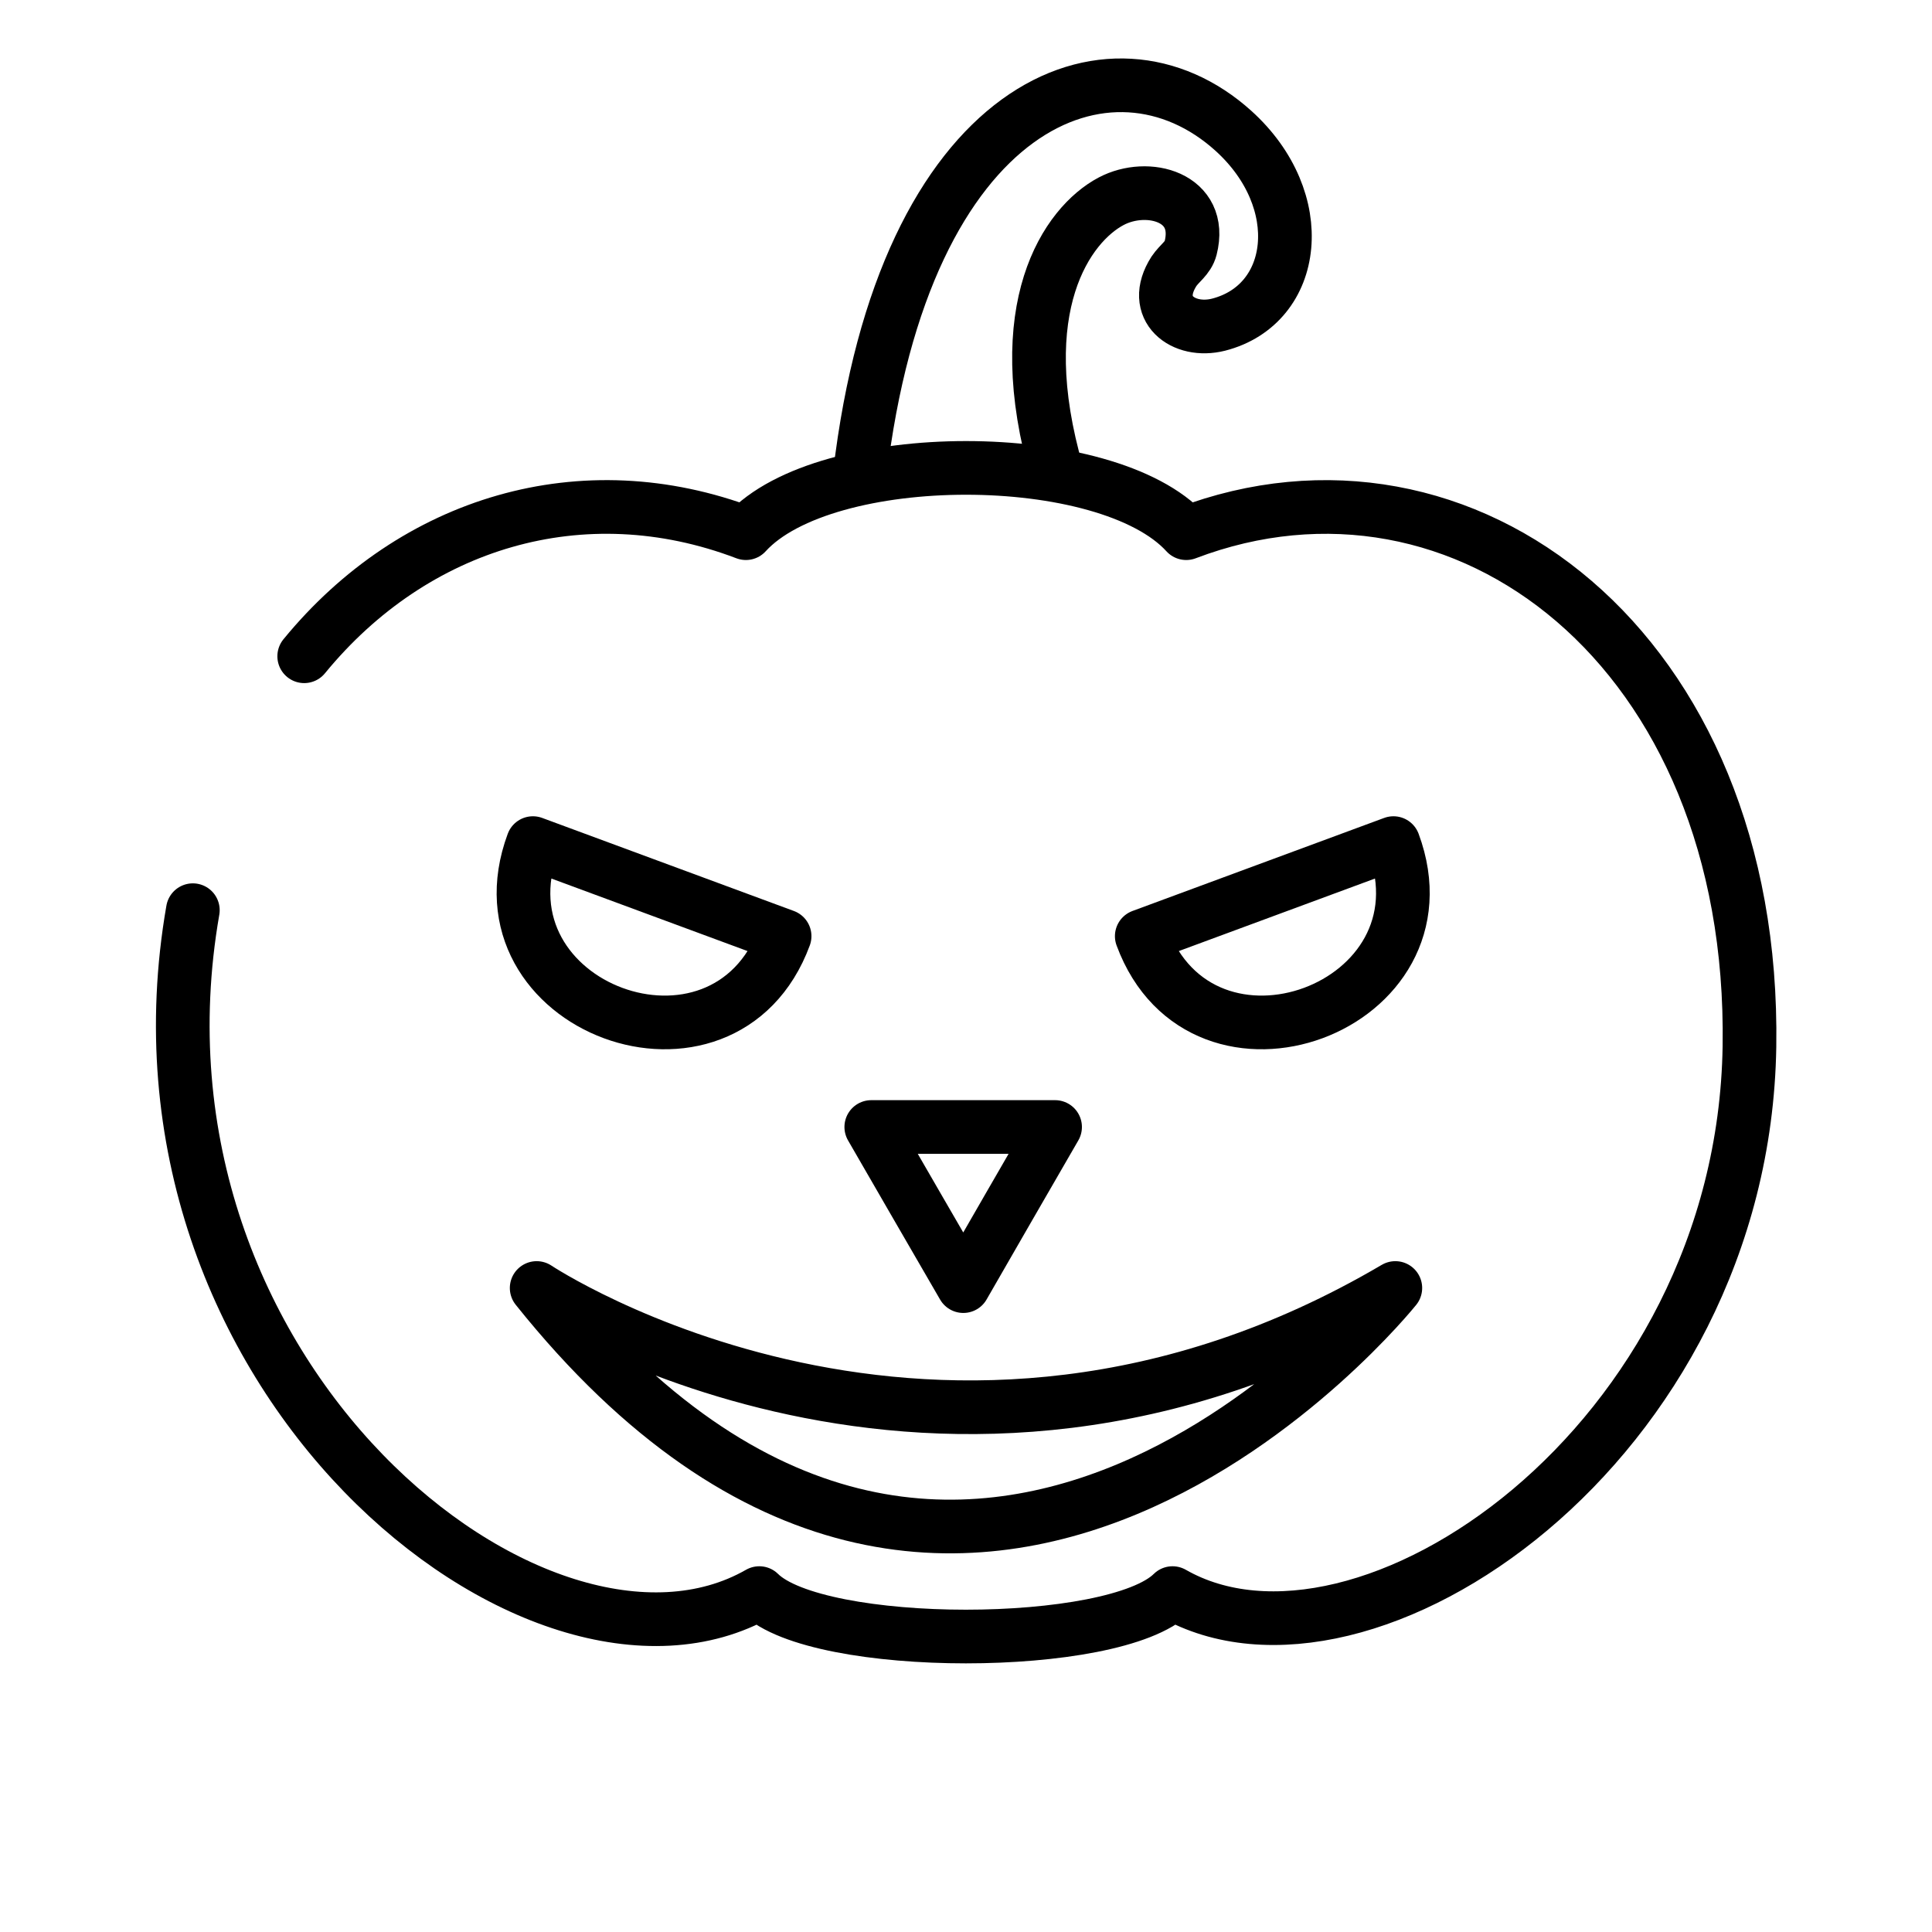
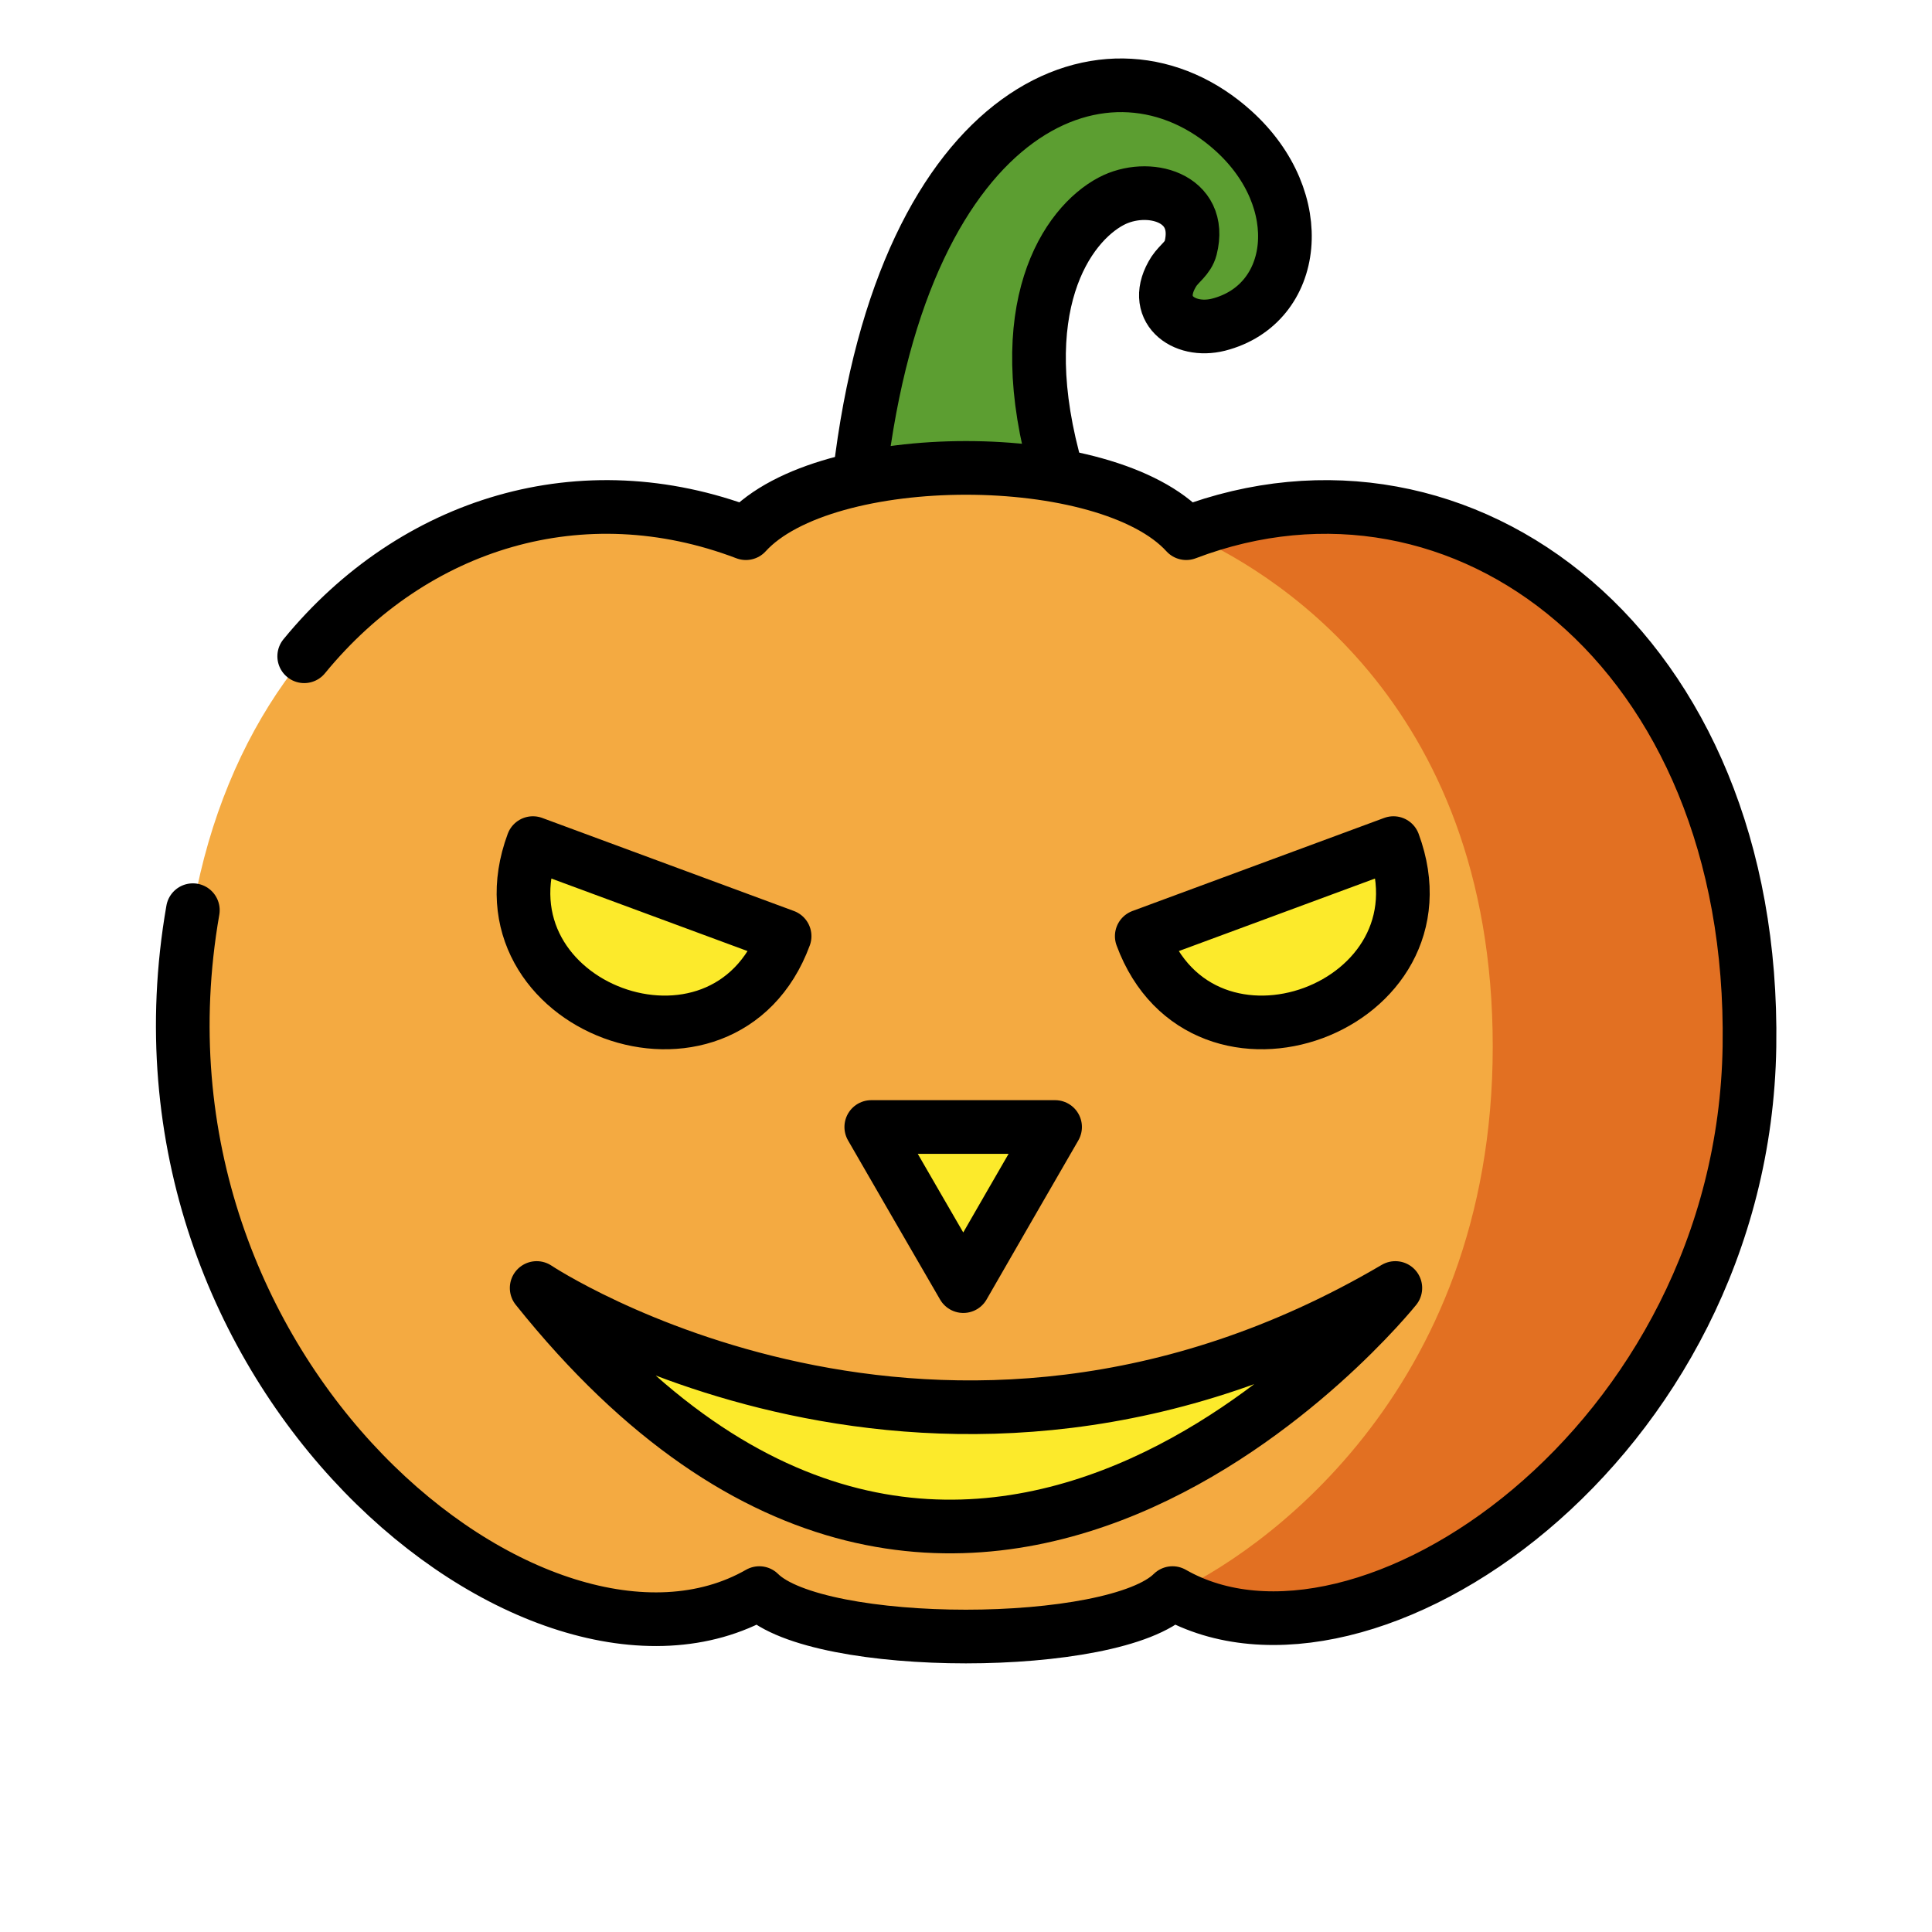
<svg xmlns="http://www.w3.org/2000/svg" id="emoji" viewBox="0 0 72 72" version="1.1">
+   <g id="color">
+     <path fill="#5C9E31" d="m45.49 4.406c-5.275-3.825-12.77 1.104-13.62 15.35 0.006-0.001 0.012-2e-3 0.018-0.003-0.002 0.028-0.006 0.056-0.007 0.083 0.816-0.169 1.765-0.294 2.859-0.348 0.002-0.026 6e-3 -0.053 0.008-0.08 0.364-0.017 0.744-0.027 1.14-0.027 1.711 0 3.112 0.171 4.247 0.424-3.19-8.198-0.18-11.54 1.282-12.31 1.362-0.717 3.447-0.158 2.959 1.75-0.096 0.373-0.421 0.561-0.616 0.863-0.898 1.388 0.341 2.316 1.652 1.985 3.516-0.886 3.008-5.566 0.08-7.69z" />
+     <path fill="#F4AA41" d="m27.79 19.87c-10.33-3.932-21.22 4.318-20.99 19.13s14.4 24.43 21.5 20.37c2.166 2.158 13.23 2.158 15.4 0 7.095 4.062 21.27-5.552 21.5-20.37s-10.66-23.06-20.99-19.13c-2.95-3.243-13.46-3.244-16.41 0z" />
+     <path fill="#E27022" d="m65.2 39c0.23-14.81-10.66-23.06-20.99-19.13 2.887 1.24 11.42 6.089 11.42 19.13s-8.87 19-11.93 20.37c7.095 4.062 21.27-5.552 21.5-20.37z" />
+     <path fill="#FCEA2B" d="m20 48s15 10 32 0c0 0-16 20-32 0z" />
+     <polygon fill="#FCEA2B" points="35.9 47.93 34.18 44.96 32.47 42 35.9 42 39.32 42 37.61 44.96" />
+     <path fill="#FCEA2B" d="m48.97 37.84c2.59-0.958 3.914-3.834 2.956-6.424l-9.38 3.468c0.958 2.59 3.834 3.914 6.424 2.956z" />
+     <path fill="#FCEA2B" d="m22.82 37.84c-2.59-0.958-3.914-3.834-2.956-6.424l9.38 3.468c-0.958 2.59-3.834 3.914-6.424 2.956z" />
+   </g>
+   <g id="hair" />
+   <g id="skin" />
+   <g id="skin-shadow" />
  <g id="line" fill="none" stroke="#000" stroke-linecap="round" stroke-linejoin="round" stroke-miterlimit="10" stroke-width="2">
    <path d="m7.187 33.92c-3.021 17.33 12.93 30.13 21.11 25.45 2.166 2.158 13.23 2.158 15.4 0 7.096 4.062 21.27-5.552 21.5-20.37s-10.66-23.06-20.99-19.13c-2.95-3.243-13.46-3.244-16.41 0-6.088-2.317-12.37-0.405-16.46 4.587" />
    <path d="m39.4 17.66c-1.804-6.206 0.371-9.293 2.01-10.16 1.36-0.72 3.446-0.161 2.96 1.75-0.094 0.369-0.42 0.56-0.62 0.86-0.89 1.39 0.35 2.32 1.66 1.99 2.951-0.756 3.419-4.636 0.559-7.222-4.528-4.095-12.29-1.156-13.93 12.84" />
    <path d="m20 48s15 10 32 0c0 0-16 20-32 0z" />
    <polygon points="35.9 47.93 34.18 44.96 32.47 42 35.9 42 39.32 42 37.61 44.96" />
    <path d="m51.93 31.42-9.38 3.468c2.267 6.132 11.65 2.664 9.38-3.468z" />
    <path d="m19.86 31.42 9.38 3.468c-2.267 6.132-11.65 2.665-9.38-3.468z" />
  </g>
</svg>
